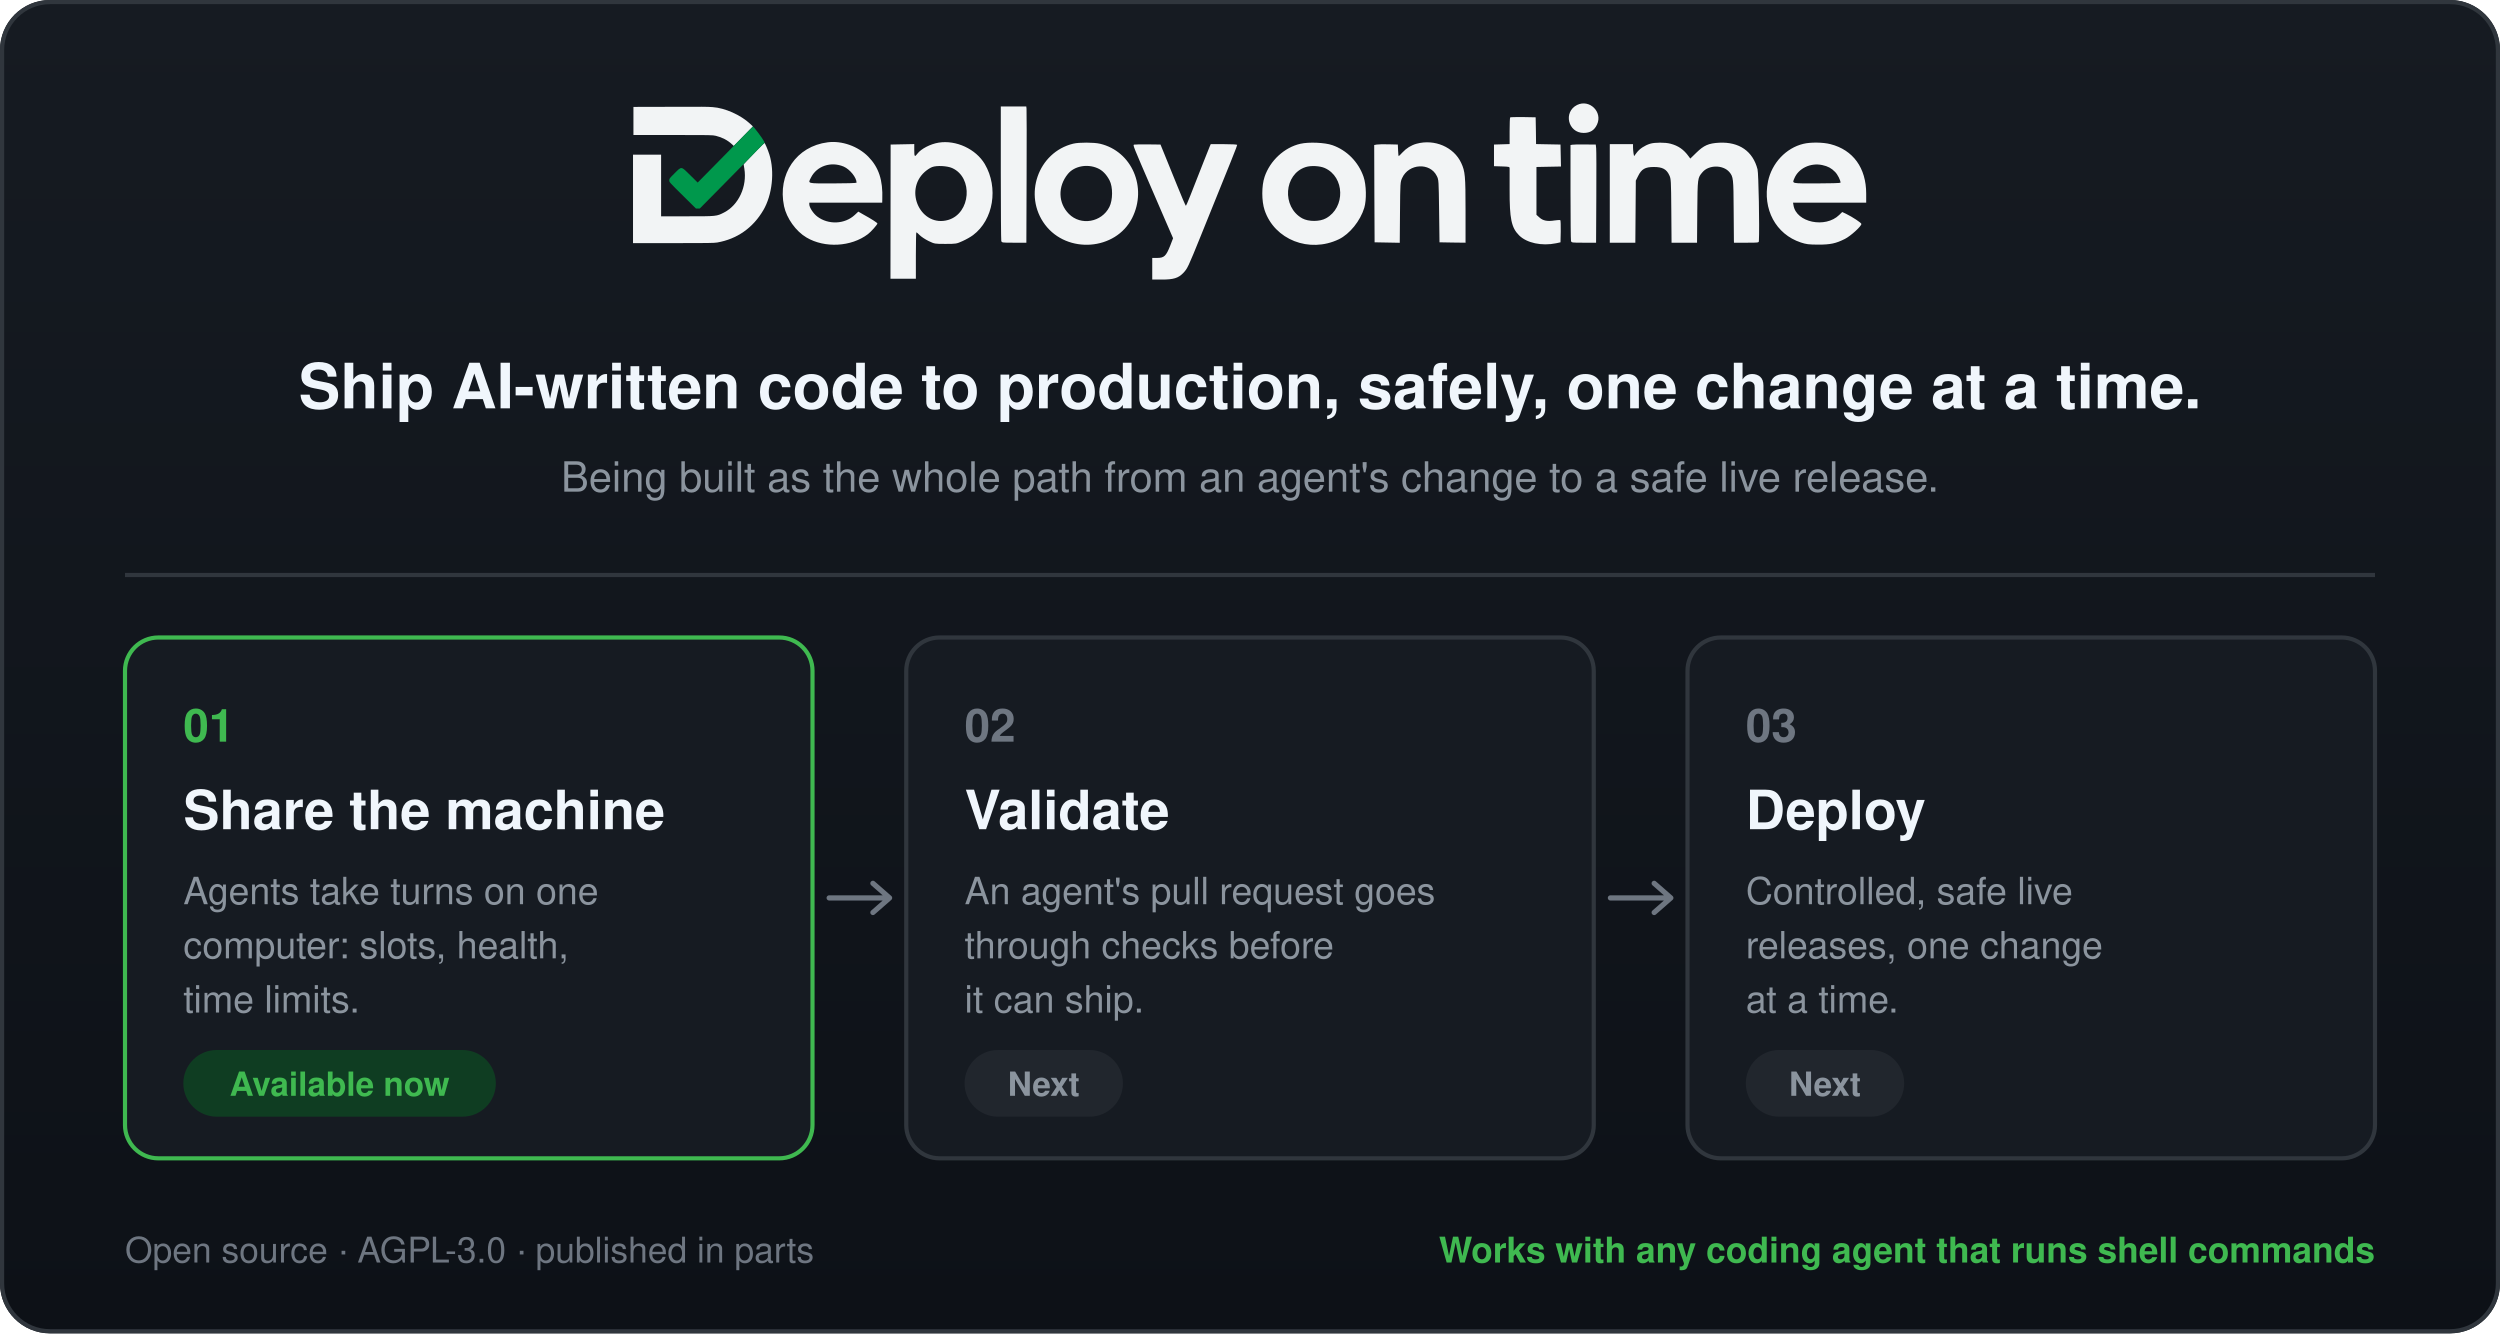
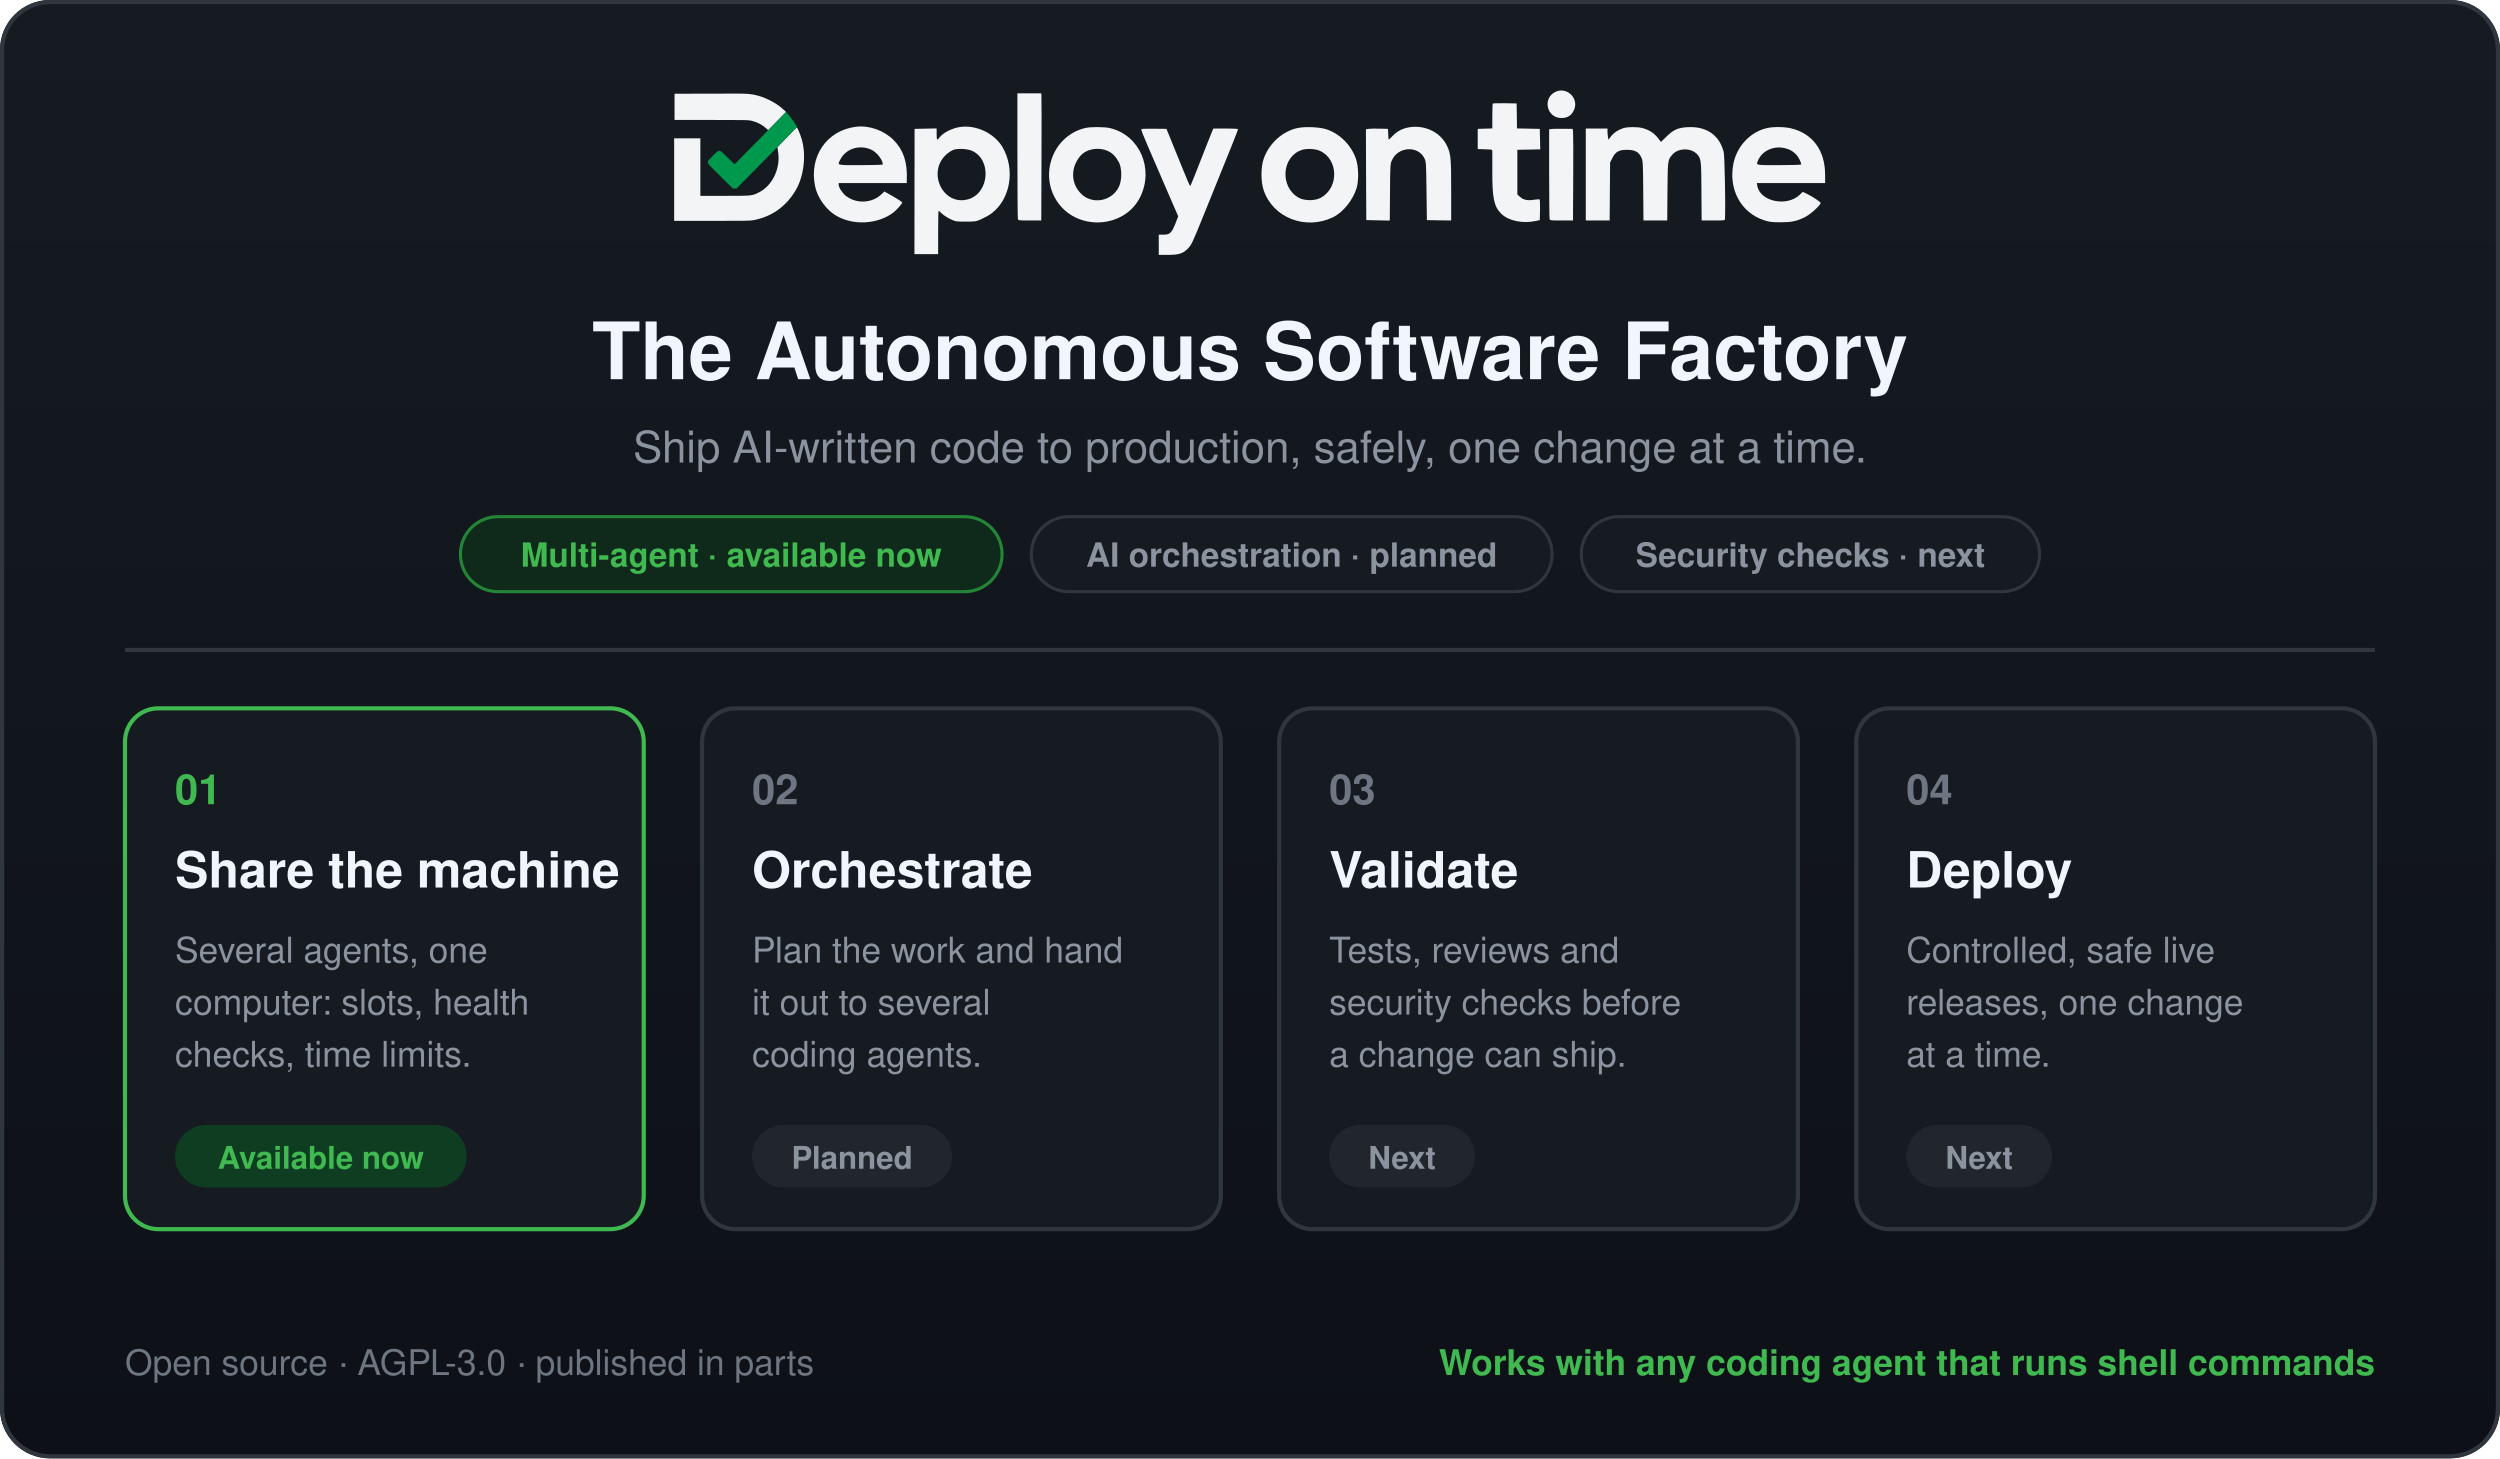
- <svg xmlns="http://www.w3.org/2000/svg" width="1200" height="640" viewBox="0 0 1200 640" role="img" aria-label="DeployOnTime: ship AI-written code to production, safely, one change at a time. Stage 1, share the machine, is available now; validate and deploy come next.">
+ <svg xmlns="http://www.w3.org/2000/svg" width="1200" height="700" viewBox="0 0 1200 700" role="img" aria-label="DeployOnTime, the autonomous software factory: multi-agent, AI orchestration, security checks. Stage 1, share the machine, is available now; orchestration is planned; validate and deploy come next.">
  <defs>
    <linearGradient id="bg" x1="0" y1="0" x2="0" y2="1">
      <stop offset="0" stop-color="#161B22" />
      <stop offset="1" stop-color="#0D1117" />
    </linearGradient>
  </defs>
-   <rect width="1200" height="640" rx="24" fill="url(#bg)" />
-   <rect x="1" y="1" width="1198" height="638" rx="23" fill="none" stroke="#30363D" stroke-width="2" />
-   <svg x="300" y="46" width="600" height="91" viewBox="60 222 1560 236">
+   <rect width="1200" height="700" rx="24" fill="url(#bg)" />
+   <rect x="1" y="1" width="1198" height="698" rx="23" fill="none" stroke="#30363D" stroke-width="2" />
+   <svg x="320" y="40" width="560" height="85" viewBox="60 222 1560 236">
    <g transform="translate(70,235) scale(0.5231) translate(-70,-177)">
      <g transform="translate(0,667) scale(0.1,-0.1)" fill="#F2F4F5">
        <path d="M 1548,4892 l -838,-2,0,-335,0,-335,943,0 c 903,0,945,-1,1024,-20,149,-36,278,-103,383,-200 l 45,-41,228,233,228,233,-68,63 c -228,212,-600,377,-893,397,-149,10,-199,10,-1052,7 z M 3658,3856 c -92,-94,-201,-208,-243,-253 l -76,-83,17,-102 c 70,-423,-135,-868,-482,-1046,-182,-93,-173,-92,-886,-92 l -618,0,0,735,0,735,-335,0,-335,0,0,-1055,0,-1055,963,0 c 802,0,976,2,1046,15,474,83,850,347,1100,771,212,361,273,917,145,1326,-36,116,-106,278,-118,277,-6,-1,-86,-79,-178,-173 z" />
      </g>
    </g>
    <g transform="translate(70,235) scale(0.5231) translate(-70,-177)">
      <g transform="translate(0,667) scale(0.1,-0.1)" fill="#00984C">
        <path d="M 3293,4152 c -143,-147,-439,-447,-656,-667 l -394,-400,-175,173 c -226,223,-203,220,-377,48,-118,-118,-126,-127,-126,-164,0,-49,-11,-36,354,-397 l 283,-280,45,0,45,0,524,530 c 288,292,552,559,586,595,34,36,147,151,251,257 l 188,191,-17,34 c -40,77,-244,348,-263,348,-3,0,-124,-120,-268,-268 z" />
      </g>
    </g>
    <g transform="translate(-334,0)">
      <g transform="translate(0,667) scale(0.1,-0.1)" fill="#F2F4F5">
        <path d="M 15822,4339 c -175,-87,-114,-349,82,-349,81,0,134,33,167,105,73,157,-94,320,-249,244 z M 8630,3493 c 0,-456,3,-838,6,-850,6,-23,9,-23,160,-23 l 153,0,3,823 c 2,452,1,834,-1,850 l -3,27,-159,0,-159,0,0,-827 z M 14987,4184 c -4,-4,-7,-81,-7,-170 l 0,-163,-97,-3,-98,-3,0,-135,0,-135,98,-3 c 92,-3,97,-4,97,-25,1,-12,1,-132,0,-267,-1,-361,22,-472,118,-568,96,-96,283,-136,462,-99 l 55,12,3,134 c 1,74,-1,138,-5,142,-4,4,-36,2,-70,-3,-89,-15,-147,-4,-191,37 l -37,33,0,299,0,298,153,3,153,3,-3,137,-3,137,-152,3,-153,3,-2,167,-3,167,-156,3 c -85,1,-158,-1,-162,-4 z M 6470,3873 c -391,-49,-629,-398,-545,-798,32,-150,148,-313,280,-390,228,-135,559,-117,767,42,38,28,118,119,118,133,0,8,-75,57,-172,110 l -66,38,-44,-41 c -125,-117,-330,-126,-469,-20,-49,37,-99,114,-99,152 l 0,21,455,0,455,0,1,43 c 9,237,-44,398,-175,531,-128,130,-330,202,-506,179 z m 199,-303 c 78,-34,161,-137,161,-201,0,-5,-133,-9,-295,-9,-330,0,-313,-5,-274,73,73,145,250,204,408,137 z M 7855,3869 c -104,-17,-221,-78,-266,-138,-33,-45,-39,-39,-39,44 l 0,76,-147,-3,-148,-3,-1,-837,-1,-838,158,0,159,0,0,290 c 0,160,3,290,6,290,4,0,23,-16,42,-36,20,-20,70,-53,111,-73,76,-36,76,-36,211,-36,132,0,137,1,212,35,43,19,102,52,132,75,254,190,320,591,146,887,-111,187,-358,302,-575,267 z m 167,-317 c 267,-118,233,-566,-49,-648,-335,-97,-559,360,-292,600,27,24,69,52,92,60,58,22,188,15,249,-12 z M 9534,3856 c -440,-107,-627,-645,-352,-1011,278,-369,882,-322,1087,83,192,381,-3,833,-400,927,-77,18,-262,19,-335,1 z m 303,-306 c 61,-26,110,-76,150,-152,43,-81,42,-246,-2,-332,-97,-192,-356,-237,-505,-87,-135,136,-141,342,-13,499,80,98,240,129,370,72 z M 12370,3855 c -201,-45,-380,-211,-448,-413,-38,-112,-38,-301,0,-415,123,-370,559,-541,927,-364,135,65,268,230,317,392,30,99,26,288,-9,388,-64,185,-208,331,-388,394,-93,33,-293,42,-399,18 z m 303,-303 c 250,-111,259,-492,16,-627,-79,-44,-218,-44,-297,-1,-257,143,-229,553,43,640,65,21,177,15,238,-12 z M 13818,3855 c -66,-18,-127,-56,-176,-109,-23,-25,-44,-46,-47,-46,-2,0,-5,33,-7,73 l -3,72,-115,3 c -63,2,-130,0,-148,-3 l -32,-6,2,-607,3,-607,157,-3,157,-3,3,378 c 3,374,3,379,27,431,82,181,348,196,432,25,24,-47,24,-54,29,-438 l 5,-390,163,-3,162,-2,0,397 c 0,439,-5,492,-54,598,-92,199,-333,302,-558,240 z M 16733,3855 c -67,-21,-130,-62,-166,-110 l -34,-45,-7,38 c -3,20,-6,54,-6,75 l 0,37,-145,0,-145,0,0,-615,0,-615,160,0,159,0,3,388,3,387,28,56 c 43,88,88,114,197,114,107,0,158,-27,193,-103,21,-45,22,-61,25,-444 l 3,-398,159,0,159,0,3,388 c 4,422,3,419,65,492,78,93,257,94,336,1,49,-59,51,-80,53,-466,1,-198,2,-372,3,-387 l 1,-28,155,0 c 154,0,155,0,156,23,9,164,-4,844,-17,893,-58,226,-229,344,-478,332,-133,-7,-192,-33,-286,-125 l -75,-73,-20,27 c -62,86,-129,133,-229,159,-64,17,-197,17,-253,-1 z M 18646,3854 c -217,-52,-393,-240,-441,-468,-71,-347,97,-660,409,-763,71,-23,97,-26,216,-27,154,0,220,14,334,71,72,36,206,158,206,187,0,14,-110,87,-192,127 l -47,22,-38,-37 c -173,-169,-536,-93,-570,120 l -6,34,457,0,456,0,0,113 c 0,320,-163,545,-446,617,-92,24,-249,26,-338,4 z m 236,-265 c 70,-15,115,-39,160,-86,32,-32,68,-104,68,-134,0,-5,-133,-9,-295,-9,-326,0,-309,-4,-281,64,52,125,202,196,348,165 z M 10293,3844 c -16,-7,-15,-8,232,-579,24,-55,91,-210,149,-345 l 106,-244,-35,-91 c -53,-134,-76,-155,-167,-155 l -58,0,0,-135,0,-135,120,0 c 146,0,205,18,267,82,53,56,59,68,224,476,389,960,449,1110,449,1123,0,5,-69,9,-165,9 l -165,0,-14,-32 c -8,-18,-39,-96,-69,-173,-159,-409,-222,-565,-227,-565,-4,0,-55,118,-113,263,-58,144,-128,316,-155,382 l -49,120,-159,2 c -87,1,-164,-1,-171,-3 z M 15763,3843 l -23,-4,0,-587 c 0,-323,3,-597,6,-609,6,-23,9,-23,160,-23 l 153,0,3,568 c 2,312,1,587,-2,612 l -5,45,-135,1 c -74,1,-145,0,-157,-3 z" />
      </g>
    </g>
  </svg>
  <g font-family="-apple-system, BlinkMacSystemFont, 'Segoe UI', Helvetica, Arial, sans-serif">
-     <text x="600" y="196" font-size="30" fill="#F0F6FC" font-weight="600" text-anchor="middle">Ship AI-written code to production, safely, one change at a time.</text>
-     <text x="600" y="236" font-size="20" fill="#8B949E" font-weight="400" text-anchor="middle">Being built as the whole path from an agent's change to a safe live release.</text>
-     <line x1="60" y1="276" x2="1140" y2="276" stroke="#30363D" stroke-width="2" />
-     <rect x="60" y="306" width="330" height="250" rx="16" fill="#161B22" stroke="#3FB950" stroke-width="2" />
-     <text x="88" y="356" font-size="22" fill="#3FB950" font-weight="700" text-anchor="start">01</text>
-     <text x="88" y="398" font-size="26" fill="#F0F6FC" font-weight="600" text-anchor="start">Share the machine</text>
-     <text x="88" y="434" font-size="18" fill="#8B949E" font-weight="400" text-anchor="start">Agents take turns on one</text>
-     <text x="88" y="460" font-size="18" fill="#8B949E" font-weight="400" text-anchor="start">computer: slots, health,</text>
-     <text x="88" y="486" font-size="18" fill="#8B949E" font-weight="400" text-anchor="start">time limits.</text>
-     <rect x="88" y="504" width="150" height="32" rx="16" fill="#0F3D22" />
-     <text x="163.0" y="526" font-size="16" fill="#3FB950" font-weight="600" text-anchor="middle">Available now</text>
-     <path d="M 398 431 L 427 431 M 419 424 L 427 431 L 419 438" stroke="#6E7681" stroke-width="2.5" fill="none" stroke-linecap="round" stroke-linejoin="round" />
-     <rect x="435" y="306" width="330" height="250" rx="16" fill="#161B22" stroke="#30363D" stroke-width="2" />
-     <text x="463" y="356" font-size="22" fill="#6E7681" font-weight="700" text-anchor="start">02</text>
-     <text x="463" y="398" font-size="26" fill="#F0F6FC" font-weight="600" text-anchor="start">Validate</text>
-     <text x="463" y="434" font-size="18" fill="#8B949E" font-weight="400" text-anchor="start">An agent's pull request goes</text>
-     <text x="463" y="460" font-size="18" fill="#8B949E" font-weight="400" text-anchor="start">through checks before</text>
-     <text x="463" y="486" font-size="18" fill="#8B949E" font-weight="400" text-anchor="start">it can ship.</text>
-     <rect x="463" y="504" width="76" height="32" rx="16" fill="#21262D" />
-     <text x="501.0" y="526" font-size="16" fill="#8B949E" font-weight="600" text-anchor="middle">Next</text>
-     <path d="M 773 431 L 802 431 M 794 424 L 802 431 L 794 438" stroke="#6E7681" stroke-width="2.5" fill="none" stroke-linecap="round" stroke-linejoin="round" />
-     <rect x="810" y="306" width="330" height="250" rx="16" fill="#161B22" stroke="#30363D" stroke-width="2" />
-     <text x="838" y="356" font-size="22" fill="#6E7681" font-weight="700" text-anchor="start">03</text>
-     <text x="838" y="398" font-size="26" fill="#F0F6FC" font-weight="600" text-anchor="start">Deploy</text>
-     <text x="838" y="434" font-size="18" fill="#8B949E" font-weight="400" text-anchor="start">Controlled, safe live</text>
-     <text x="838" y="460" font-size="18" fill="#8B949E" font-weight="400" text-anchor="start">releases, one change</text>
-     <text x="838" y="486" font-size="18" fill="#8B949E" font-weight="400" text-anchor="start">at a time.</text>
-     <rect x="838" y="504" width="76" height="32" rx="16" fill="#21262D" />
-     <text x="876.0" y="526" font-size="16" fill="#8B949E" font-weight="600" text-anchor="middle">Next</text>
-     <text x="60" y="606" font-size="17" fill="#6E7681" font-weight="400" text-anchor="start">Open source · AGPL-3.0 · published in parts</text>
-     <text x="1140" y="606" font-size="17" fill="#3FB950" font-weight="600" text-anchor="end">Works with any coding agent that runs shell commands</text>
+     <text x="600" y="182" font-size="38" fill="#F0F6FC" font-weight="700" text-anchor="middle">The Autonomous Software Factory</text>
+     <text x="600" y="222" font-size="21" fill="#8B949E" font-weight="400" text-anchor="middle">Ship AI-written code to production, safely, one change at a time.</text>
+     <rect x="221.0" y="248" width="260" height="36" rx="18" fill="#0F2A1A" stroke="#238636" stroke-width="1.5" />
+     <text x="351.0" y="272" font-size="16" fill="#3FB950" font-weight="600" text-anchor="middle">Multi-agent · available now</text>
+     <rect x="495.0" y="248" width="250" height="36" rx="18" fill="#161B22" stroke="#30363D" stroke-width="1.5" />
+     <text x="620.0" y="272" font-size="16" fill="#8B949E" font-weight="600" text-anchor="middle">AI orchestration · planned</text>
+     <rect x="759.0" y="248" width="220" height="36" rx="18" fill="#161B22" stroke="#30363D" stroke-width="1.5" />
+     <text x="869.0" y="272" font-size="16" fill="#8B949E" font-weight="600" text-anchor="middle">Security checks · next</text>
+     <line x1="60" y1="312" x2="1140" y2="312" stroke="#30363D" stroke-width="2" />
+     <rect x="60.0" y="340" width="249.0" height="250" rx="16" fill="#161B22" stroke="#3FB950" stroke-width="2" />
+     <text x="84.0" y="386" font-size="20" fill="#3FB950" font-weight="700" text-anchor="start">01</text>
+     <text x="84.0" y="426" font-size="24" fill="#F0F6FC" font-weight="600" text-anchor="start">Share the machine</text>
+     <text x="84.0" y="462" font-size="17" fill="#8B949E" font-weight="400" text-anchor="start">Several agents, one</text>
+     <text x="84.0" y="487" font-size="17" fill="#8B949E" font-weight="400" text-anchor="start">computer: slots, health</text>
+     <text x="84.0" y="512" font-size="17" fill="#8B949E" font-weight="400" text-anchor="start">checks, time limits.</text>
+     <rect x="84.0" y="540" width="140" height="30" rx="15" fill="#0F3D22" />
+     <text x="154.0" y="561" font-size="15" fill="#3FB950" font-weight="600" text-anchor="middle">Available now</text>
+     <rect x="337.0" y="340" width="249.0" height="250" rx="16" fill="#161B22" stroke="#30363D" stroke-width="2" />
+     <text x="361.0" y="386" font-size="20" fill="#6E7681" font-weight="700" text-anchor="start">02</text>
+     <text x="361.0" y="426" font-size="24" fill="#F0F6FC" font-weight="600" text-anchor="start">Orchestrate</text>
+     <text x="361.0" y="462" font-size="17" fill="#8B949E" font-weight="400" text-anchor="start">Plan the work and hand</text>
+     <text x="361.0" y="487" font-size="17" fill="#8B949E" font-weight="400" text-anchor="start">it out to several</text>
+     <text x="361.0" y="512" font-size="17" fill="#8B949E" font-weight="400" text-anchor="start">coding agents.</text>
+     <rect x="361.0" y="540" width="96" height="30" rx="15" fill="#21262D" />
+     <text x="409.0" y="561" font-size="15" fill="#8B949E" font-weight="600" text-anchor="middle">Planned</text>
+     <rect x="614.0" y="340" width="249.0" height="250" rx="16" fill="#161B22" stroke="#30363D" stroke-width="2" />
+     <text x="638.0" y="386" font-size="20" fill="#6E7681" font-weight="700" text-anchor="start">03</text>
+     <text x="638.0" y="426" font-size="24" fill="#F0F6FC" font-weight="600" text-anchor="start">Validate</text>
+     <text x="638.0" y="462" font-size="17" fill="#8B949E" font-weight="400" text-anchor="start">Tests, reviews and</text>
+     <text x="638.0" y="487" font-size="17" fill="#8B949E" font-weight="400" text-anchor="start">security checks before</text>
+     <text x="638.0" y="512" font-size="17" fill="#8B949E" font-weight="400" text-anchor="start">a change can ship.</text>
+     <rect x="638.0" y="540" width="70" height="30" rx="15" fill="#21262D" />
+     <text x="673.0" y="561" font-size="15" fill="#8B949E" font-weight="600" text-anchor="middle">Next</text>
+     <rect x="891.0" y="340" width="249.0" height="250" rx="16" fill="#161B22" stroke="#30363D" stroke-width="2" />
+     <text x="915.0" y="386" font-size="20" fill="#6E7681" font-weight="700" text-anchor="start">04</text>
+     <text x="915.0" y="426" font-size="24" fill="#F0F6FC" font-weight="600" text-anchor="start">Deploy</text>
+     <text x="915.0" y="462" font-size="17" fill="#8B949E" font-weight="400" text-anchor="start">Controlled, safe live</text>
+     <text x="915.0" y="487" font-size="17" fill="#8B949E" font-weight="400" text-anchor="start">releases, one change</text>
+     <text x="915.0" y="512" font-size="17" fill="#8B949E" font-weight="400" text-anchor="start">at a time.</text>
+     <rect x="915.0" y="540" width="70" height="30" rx="15" fill="#21262D" />
+     <text x="950.0" y="561" font-size="15" fill="#8B949E" font-weight="600" text-anchor="middle">Next</text>
+     <text x="60" y="660" font-size="17" fill="#6E7681" font-weight="400" text-anchor="start">Open source · AGPL-3.0 · published in parts</text>
+     <text x="1140" y="660" font-size="17" fill="#3FB950" font-weight="600" text-anchor="end">Works with any coding agent that runs shell commands</text>
  </g>
</svg>
